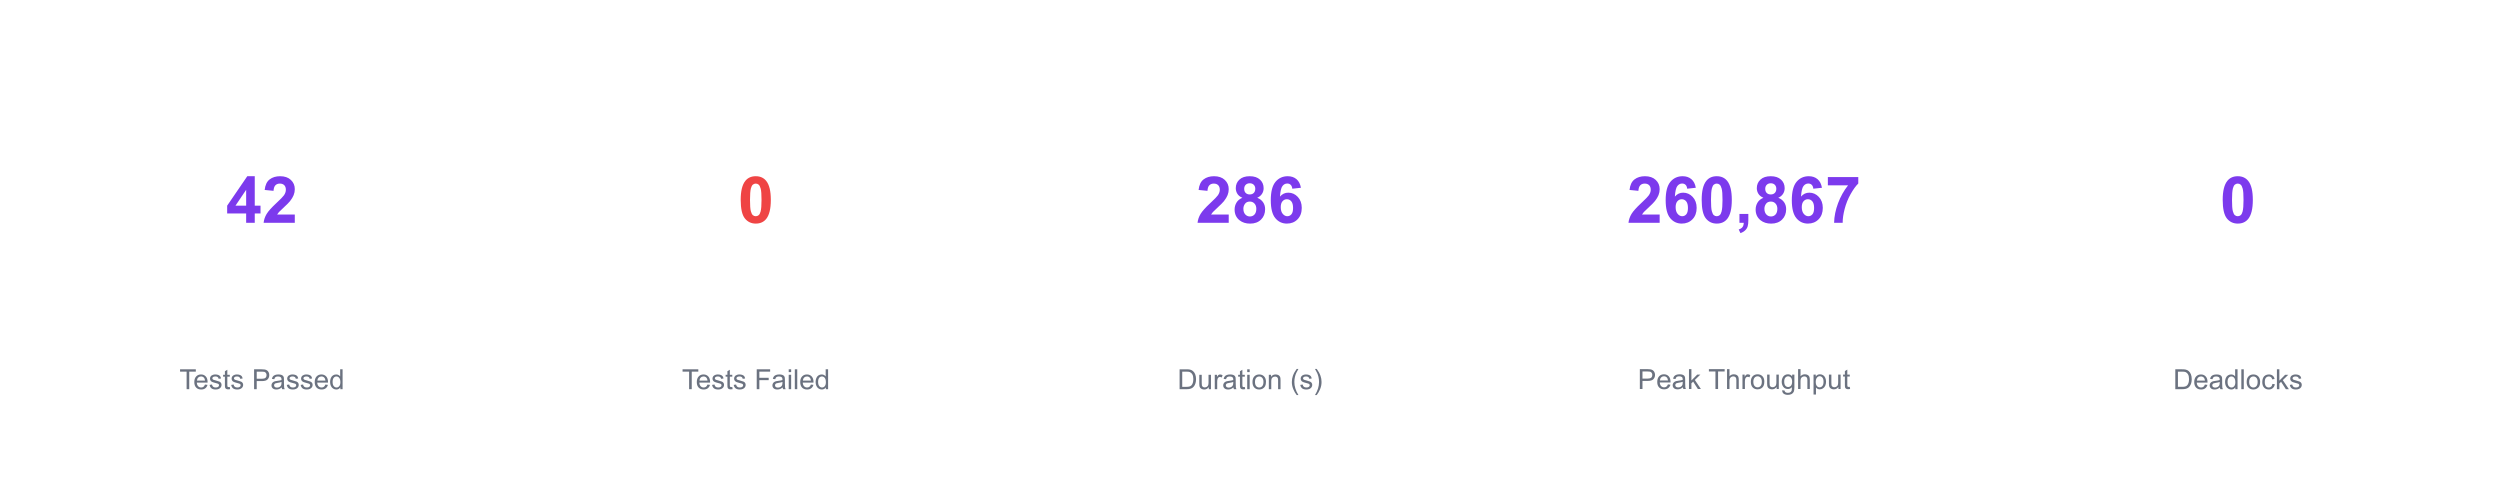
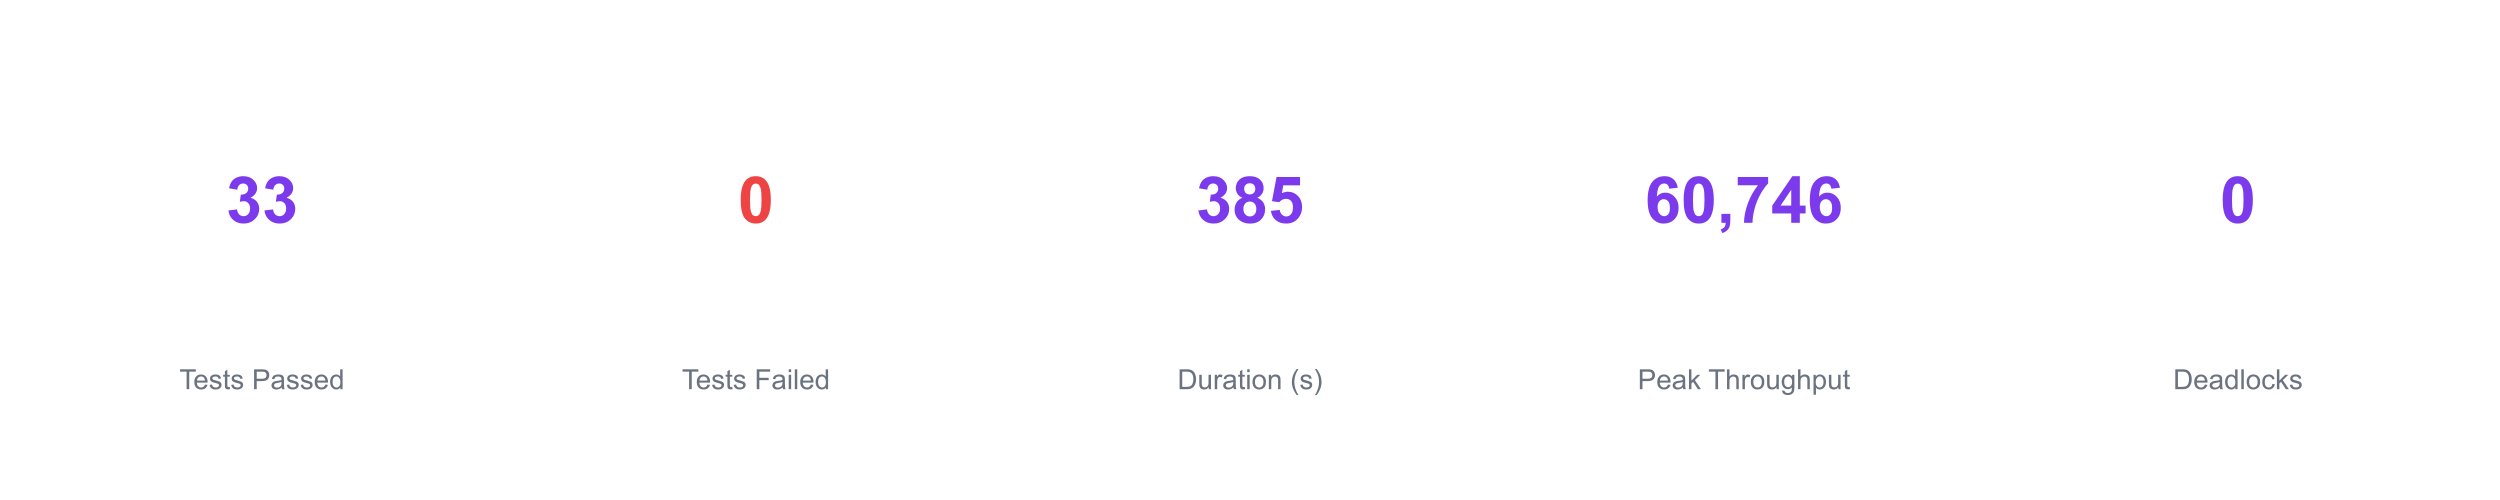
<svg xmlns="http://www.w3.org/2000/svg" xmlns:xlink="http://www.w3.org/1999/xlink" width="1080pt" height="216pt" viewBox="0 0 1080 216" version="1.1">
  <defs>
    <style type="text/css">*{stroke-linejoin: round; stroke-linecap: butt}</style>
  </defs>
  <g id="figure_1">
    <g id="patch_1">
      <path d="M 0 216  L 1080 216  L 1080 0  L 0 0  z " style="fill: #ffffff" />
    </g>
    <g id="axes_1">
      <g id="text_1">
-         <g style="fill: #7c3aed" transform="translate(97.61338 96.25012) scale(0.28 -0.28)">
+         <g style="fill: #7c3aed" transform="translate(97.61338 96.23809) scale(0.28 -0.28)">
          <defs>
-             <path id="Arial-BoldMT-34" d="M 1994 0  L 1994 922  L 119 922  L 119 1691  L 2106 4600  L 2844 4600  L 2844 1694  L 3413 1694  L 3413 922  L 2844 922  L 2844 0  L 1994 0  z M 1994 1694  L 1994 3259  L 941 1694  L 1994 1694  z " transform="scale(0.015625)" />
-             <path id="Arial-BoldMT-32" d="M 3238 816  L 3238 0  L 159 0  Q 209 463 459 877  Q 709 1291 1447 1975  Q 2041 2528 2175 2725  Q 2356 2997 2356 3263  Q 2356 3556 2198 3714  Q 2041 3872 1763 3872  Q 1488 3872 1325 3706  Q 1163 3541 1138 3156  L 263 3244  Q 341 3969 753 4284  Q 1166 4600 1784 4600  Q 2463 4600 2850 4234  Q 3238 3869 3238 3325  Q 3238 3016 3127 2736  Q 3016 2456 2775 2150  Q 2616 1947 2200 1565  Q 1784 1184 1673 1059  Q 1563 934 1494 816  L 3238 816  z " transform="scale(0.015625)" />
+             <path id="Arial-BoldMT-16" d="M 241 1216  L 1091 1319  Q 1131 994 1309 822  Q 1488 650 1741 650  Q 2013 650 2198 856  Q 2384 1063 2384 1413  Q 2384 1744 2206 1937  Q 2028 2131 1772 2131  Q 1603 2131 1369 2066  L 1466 2781  Q 1822 2772 2009 2936  Q 2197 3100 2197 3372  Q 2197 3603 2059 3740  Q 1922 3878 1694 3878  Q 1469 3878 1309 3722  Q 1150 3566 1116 3266  L 306 3403  Q 391 3819 561 4067  Q 731 4316 1036 4458  Q 1341 4600 1719 4600  Q 2366 4600 2756 4188  Q 3078 3850 3078 3425  Q 3078 2822 2419 2463  Q 2813 2378 3048 2084  Q 3284 1791 3284 1375  Q 3284 772 2843 347  Q 2403 -78 1747 -78  Q 1125 -78 715 280  Q 306 638 241 1216  z " transform="scale(0.015625)" />
          </defs>
-           <use xlink:href="#Arial-BoldMT-34" />
-           <use xlink:href="#Arial-BoldMT-32" transform="translate(55.61523 0)" />
+           <use xlink:href="#Arial-BoldMT-16" />
+           <use xlink:href="#Arial-BoldMT-16" transform="translate(55.60938 0)" />
        </g>
      </g>
      <g id="text_2">
-         <g style="fill: #6b7280" transform="translate(77.50463 168.1262) scale(0.12 -0.12)">
+         <g style="fill: #6b7280" transform="translate(77.50181 168.1295) scale(0.12 -0.12)">
          <defs>
-             <path id="ArialMT-54" d="M 1659 0  L 1659 4041  L 150 4041  L 150 4581  L 3781 4581  L 3781 4041  L 2266 4041  L 2266 0  L 1659 0  z " transform="scale(0.015625)" />
-             <path id="ArialMT-65" d="M 2694 1069  L 3275 997  Q 3138 488 2766 206  Q 2394 -75 1816 -75  Q 1088 -75 661 373  Q 234 822 234 1631  Q 234 2469 665 2931  Q 1097 3394 1784 3394  Q 2450 3394 2872 2941  Q 3294 2488 3294 1666  Q 3294 1616 3291 1516  L 816 1516  Q 847 969 1125 678  Q 1403 388 1819 388  Q 2128 388 2347 550  Q 2566 713 2694 1069  z M 847 1978  L 2700 1978  Q 2663 2397 2488 2606  Q 2219 2931 1791 2931  Q 1403 2931 1139 2672  Q 875 2413 847 1978  z " transform="scale(0.015625)" />
-             <path id="ArialMT-73" d="M 197 991  L 753 1078  Q 800 744 1014 566  Q 1228 388 1613 388  Q 2000 388 2187 545  Q 2375 703 2375 916  Q 2375 1106 2209 1216  Q 2094 1291 1634 1406  Q 1016 1563 777 1677  Q 538 1791 414 1992  Q 291 2194 291 2438  Q 291 2659 392 2848  Q 494 3038 669 3163  Q 800 3259 1026 3326  Q 1253 3394 1513 3394  Q 1903 3394 2198 3281  Q 2494 3169 2634 2976  Q 2775 2784 2828 2463  L 2278 2388  Q 2241 2644 2061 2787  Q 1881 2931 1553 2931  Q 1166 2931 1000 2803  Q 834 2675 834 2503  Q 834 2394 903 2306  Q 972 2216 1119 2156  Q 1203 2125 1616 2013  Q 2213 1853 2448 1751  Q 2684 1650 2818 1456  Q 2953 1263 2953 975  Q 2953 694 2789 445  Q 2625 197 2315 61  Q 2006 -75 1616 -75  Q 969 -75 630 194  Q 291 463 197 991  z " transform="scale(0.015625)" />
-             <path id="ArialMT-74" d="M 1650 503  L 1731 6  Q 1494 -44 1306 -44  Q 1000 -44 831 53  Q 663 150 594 308  Q 525 466 525 972  L 525 2881  L 113 2881  L 113 3319  L 525 3319  L 525 4141  L 1084 4478  L 1084 3319  L 1650 3319  L 1650 2881  L 1084 2881  L 1084 941  Q 1084 700 1114 631  Q 1144 563 1211 522  Q 1278 481 1403 481  Q 1497 481 1650 503  z " transform="scale(0.015625)" />
-             <path id="ArialMT-20" transform="scale(0.015625)" />
-             <path id="ArialMT-50" d="M 494 0  L 494 4581  L 2222 4581  Q 2678 4581 2919 4538  Q 3256 4481 3484 4323  Q 3713 4166 3852 3881  Q 3991 3597 3991 3256  Q 3991 2672 3619 2267  Q 3247 1863 2275 1863  L 1100 1863  L 1100 0  L 494 0  z M 1100 2403  L 2284 2403  Q 2872 2403 3119 2622  Q 3366 2841 3366 3238  Q 3366 3525 3220 3729  Q 3075 3934 2838 4000  Q 2684 4041 2272 4041  L 1100 4041  L 1100 2403  z " transform="scale(0.015625)" />
-             <path id="ArialMT-61" d="M 2588 409  Q 2275 144 1986 34  Q 1697 -75 1366 -75  Q 819 -75 525 192  Q 231 459 231 875  Q 231 1119 342 1320  Q 453 1522 633 1644  Q 813 1766 1038 1828  Q 1203 1872 1538 1913  Q 2219 1994 2541 2106  Q 2544 2222 2544 2253  Q 2544 2597 2384 2738  Q 2169 2928 1744 2928  Q 1347 2928 1158 2789  Q 969 2650 878 2297  L 328 2372  Q 403 2725 575 2942  Q 747 3159 1072 3276  Q 1397 3394 1825 3394  Q 2250 3394 2515 3294  Q 2781 3194 2906 3042  Q 3031 2891 3081 2659  Q 3109 2516 3109 2141  L 3109 1391  Q 3109 606 3145 398  Q 3181 191 3288 0  L 2700 0  Q 2613 175 2588 409  z M 2541 1666  Q 2234 1541 1622 1453  Q 1275 1403 1131 1340  Q 988 1278 909 1158  Q 831 1038 831 891  Q 831 666 1001 516  Q 1172 366 1500 366  Q 1825 366 2078 508  Q 2331 650 2450 897  Q 2541 1088 2541 1459  L 2541 1666  z " transform="scale(0.015625)" />
-             <path id="ArialMT-64" d="M 2575 0  L 2575 419  Q 2259 -75 1647 -75  Q 1250 -75 917 144  Q 584 363 401 755  Q 219 1147 219 1656  Q 219 2153 384 2558  Q 550 2963 881 3178  Q 1213 3394 1622 3394  Q 1922 3394 2156 3267  Q 2391 3141 2538 2938  L 2538 4581  L 3097 4581  L 3097 0  L 2575 0  z M 797 1656  Q 797 1019 1065 703  Q 1334 388 1700 388  Q 2069 388 2326 689  Q 2584 991 2584 1609  Q 2584 2291 2321 2609  Q 2059 2928 1675 2928  Q 1300 2928 1048 2622  Q 797 2316 797 1656  z " transform="scale(0.015625)" />
+             <path id="ArialMT-37" d="M 1659 0  L 1659 4041  L 150 4041  L 150 4581  L 3781 4581  L 3781 4041  L 2266 4041  L 2266 0  L 1659 0  z " transform="scale(0.015625)" />
+             <path id="ArialMT-48" d="M 2694 1069  L 3275 997  Q 3138 488 2766 206  Q 2394 -75 1816 -75  Q 1088 -75 661 373  Q 234 822 234 1631  Q 234 2469 665 2931  Q 1097 3394 1784 3394  Q 2450 3394 2872 2941  Q 3294 2488 3294 1666  Q 3294 1616 3291 1516  L 816 1516  Q 847 969 1125 678  Q 1403 388 1819 388  Q 2128 388 2347 550  Q 2566 713 2694 1069  z M 847 1978  L 2700 1978  Q 2663 2397 2488 2606  Q 2219 2931 1791 2931  Q 1403 2931 1139 2672  Q 875 2413 847 1978  z " transform="scale(0.015625)" />
+             <path id="ArialMT-56" d="M 197 991  L 753 1078  Q 800 744 1014 566  Q 1228 388 1613 388  Q 2000 388 2187 545  Q 2375 703 2375 916  Q 2375 1106 2209 1216  Q 2094 1291 1634 1406  Q 1016 1563 777 1677  Q 538 1791 414 1992  Q 291 2194 291 2438  Q 291 2659 392 2848  Q 494 3038 669 3163  Q 800 3259 1026 3326  Q 1253 3394 1513 3394  Q 1903 3394 2198 3281  Q 2494 3169 2634 2976  Q 2775 2784 2828 2463  L 2278 2388  Q 2241 2644 2061 2787  Q 1881 2931 1553 2931  Q 1166 2931 1000 2803  Q 834 2675 834 2503  Q 834 2394 903 2306  Q 972 2216 1119 2156  Q 1203 2125 1616 2013  Q 2213 1853 2448 1751  Q 2684 1650 2818 1456  Q 2953 1263 2953 975  Q 2953 694 2789 445  Q 2625 197 2315 61  Q 2006 -75 1616 -75  Q 969 -75 630 194  Q 291 463 197 991  z " transform="scale(0.015625)" />
+             <path id="ArialMT-57" d="M 1650 503  L 1731 6  Q 1494 -44 1306 -44  Q 1000 -44 831 53  Q 663 150 594 308  Q 525 466 525 972  L 525 2881  L 113 2881  L 113 3319  L 525 3319  L 525 4141  L 1084 4478  L 1084 3319  L 1650 3319  L 1650 2881  L 1084 2881  L 1084 941  Q 1084 700 1114 631  Q 1144 563 1211 522  Q 1278 481 1403 481  Q 1497 481 1650 503  z " transform="scale(0.015625)" />
+             <path id="ArialMT-3" transform="scale(0.015625)" />
+             <path id="ArialMT-33" d="M 494 0  L 494 4581  L 2222 4581  Q 2678 4581 2919 4538  Q 3256 4481 3484 4323  Q 3713 4166 3852 3881  Q 3991 3597 3991 3256  Q 3991 2672 3619 2267  Q 3247 1863 2275 1863  L 1100 1863  L 1100 0  L 494 0  z M 1100 2403  L 2284 2403  Q 2872 2403 3119 2622  Q 3366 2841 3366 3238  Q 3366 3525 3220 3729  Q 3075 3934 2838 4000  Q 2684 4041 2272 4041  L 1100 4041  L 1100 2403  z " transform="scale(0.015625)" />
+             <path id="ArialMT-44" d="M 2588 409  Q 2275 144 1986 34  Q 1697 -75 1366 -75  Q 819 -75 525 192  Q 231 459 231 875  Q 231 1119 342 1320  Q 453 1522 633 1644  Q 813 1766 1038 1828  Q 1203 1872 1538 1913  Q 2219 1994 2541 2106  Q 2544 2222 2544 2253  Q 2544 2597 2384 2738  Q 2169 2928 1744 2928  Q 1347 2928 1158 2789  Q 969 2650 878 2297  L 328 2372  Q 403 2725 575 2942  Q 747 3159 1072 3276  Q 1397 3394 1825 3394  Q 2250 3394 2515 3294  Q 2781 3194 2906 3042  Q 3031 2891 3081 2659  Q 3109 2516 3109 2141  L 3109 1391  Q 3109 606 3145 398  Q 3181 191 3288 0  L 2700 0  Q 2613 175 2588 409  z M 2541 1666  Q 2234 1541 1622 1453  Q 1275 1403 1131 1340  Q 988 1278 909 1158  Q 831 1038 831 891  Q 831 666 1001 516  Q 1172 366 1500 366  Q 1825 366 2078 508  Q 2331 650 2450 897  Q 2541 1088 2541 1459  L 2541 1666  z " transform="scale(0.015625)" />
+             <path id="ArialMT-47" d="M 2575 0  L 2575 419  Q 2259 -75 1647 -75  Q 1250 -75 917 144  Q 584 363 401 755  Q 219 1147 219 1656  Q 219 2153 384 2558  Q 550 2963 881 3178  Q 1213 3394 1622 3394  Q 1922 3394 2156 3267  Q 2391 3141 2538 2938  L 2538 4581  L 3097 4581  L 3097 0  L 2575 0  z M 797 1656  Q 797 1019 1065 703  Q 1334 388 1700 388  Q 2069 388 2326 689  Q 2584 991 2584 1609  Q 2584 2291 2321 2609  Q 2059 2928 1675 2928  Q 1300 2928 1048 2622  Q 797 2316 797 1656  z " transform="scale(0.015625)" />
          </defs>
-           <use xlink:href="#ArialMT-54" />
-           <use xlink:href="#ArialMT-65" transform="translate(49.95898 0)" />
-           <use xlink:href="#ArialMT-73" transform="translate(105.5742 0)" />
-           <use xlink:href="#ArialMT-74" transform="translate(155.5742 0)" />
-           <use xlink:href="#ArialMT-73" transform="translate(183.3574 0)" />
-           <use xlink:href="#ArialMT-20" transform="translate(233.3574 0)" />
-           <use xlink:href="#ArialMT-50" transform="translate(261.1406 0)" />
-           <use xlink:href="#ArialMT-61" transform="translate(327.8398 0)" />
-           <use xlink:href="#ArialMT-73" transform="translate(383.4551 0)" />
-           <use xlink:href="#ArialMT-73" transform="translate(433.4551 0)" />
-           <use xlink:href="#ArialMT-65" transform="translate(483.4551 0)" />
-           <use xlink:href="#ArialMT-64" transform="translate(539.0703 0)" />
+           <use xlink:href="#ArialMT-37" />
+           <use xlink:href="#ArialMT-48" transform="translate(50 0)" />
+           <use xlink:href="#ArialMT-56" transform="translate(105.6094 0)" />
+           <use xlink:href="#ArialMT-57" transform="translate(155.6094 0)" />
+           <use xlink:href="#ArialMT-56" transform="translate(183.3906 0)" />
+           <use xlink:href="#ArialMT-3" transform="translate(233.3906 0)" />
+           <use xlink:href="#ArialMT-33" transform="translate(261.1719 0)" />
+           <use xlink:href="#ArialMT-44" transform="translate(327.875 0)" />
+           <use xlink:href="#ArialMT-56" transform="translate(383.4844 0)" />
+           <use xlink:href="#ArialMT-56" transform="translate(433.4844 0)" />
+           <use xlink:href="#ArialMT-48" transform="translate(483.4844 0)" />
+           <use xlink:href="#ArialMT-47" transform="translate(539.0938 0)" />
        </g>
      </g>
    </g>
    <g id="axes_2">
      <g id="text_3">
-         <g style="fill: #ef4444" transform="translate(318.8067 96.25012) scale(0.28 -0.28)">
+         <g style="fill: #ef4444" transform="translate(318.8067 96.23809) scale(0.28 -0.28)">
          <defs>
-             <path id="Arial-BoldMT-30" d="M 1756 4600  Q 2422 4600 2797 4125  Q 3244 3563 3244 2259  Q 3244 959 2794 391  Q 2422 -78 1756 -78  Q 1088 -78 678 436  Q 269 950 269 2269  Q 269 3563 719 4131  Q 1091 4600 1756 4600  z M 1756 3872  Q 1597 3872 1472 3770  Q 1347 3669 1278 3406  Q 1188 3066 1188 2259  Q 1188 1453 1269 1151  Q 1350 850 1473 750  Q 1597 650 1756 650  Q 1916 650 2041 751  Q 2166 853 2234 1116  Q 2325 1453 2325 2259  Q 2325 3066 2244 3367  Q 2163 3669 2039 3770  Q 1916 3872 1756 3872  z " transform="scale(0.015625)" />
+             <path id="Arial-BoldMT-13" d="M 1756 4600  Q 2422 4600 2797 4125  Q 3244 3563 3244 2259  Q 3244 959 2794 391  Q 2422 -78 1756 -78  Q 1088 -78 678 436  Q 269 950 269 2269  Q 269 3563 719 4131  Q 1091 4600 1756 4600  z M 1756 3872  Q 1597 3872 1472 3770  Q 1347 3669 1278 3406  Q 1188 3066 1188 2259  Q 1188 1453 1269 1151  Q 1350 850 1473 750  Q 1597 650 1756 650  Q 1916 650 2041 751  Q 2166 853 2234 1116  Q 2325 1453 2325 2259  Q 2325 3066 2244 3367  Q 2163 3669 2039 3770  Q 1916 3872 1756 3872  z " transform="scale(0.015625)" />
          </defs>
-           <use xlink:href="#Arial-BoldMT-30" />
+           <use xlink:href="#Arial-BoldMT-13" />
        </g>
      </g>
      <g id="text_4">
-         <g style="fill: #6b7280" transform="translate(294.5839 168.1262) scale(0.12 -0.12)">
+         <g style="fill: #6b7280" transform="translate(294.5811 168.1295) scale(0.12 -0.12)">
          <defs>
-             <path id="ArialMT-46" d="M 525 0  L 525 4581  L 3616 4581  L 3616 4041  L 1131 4041  L 1131 2622  L 3281 2622  L 3281 2081  L 1131 2081  L 1131 0  L 525 0  z " transform="scale(0.015625)" />
-             <path id="ArialMT-69" d="M 425 3934  L 425 4581  L 988 4581  L 988 3934  L 425 3934  z M 425 0  L 425 3319  L 988 3319  L 988 0  L 425 0  z " transform="scale(0.015625)" />
-             <path id="ArialMT-6c" d="M 409 0  L 409 4581  L 972 4581  L 972 0  L 409 0  z " transform="scale(0.015625)" />
+             <path id="ArialMT-29" d="M 525 0  L 525 4581  L 3616 4581  L 3616 4041  L 1131 4041  L 1131 2622  L 3281 2622  L 3281 2081  L 1131 2081  L 1131 0  L 525 0  z " transform="scale(0.015625)" />
+             <path id="ArialMT-4c" d="M 425 3934  L 425 4581  L 988 4581  L 988 3934  L 425 3934  z M 425 0  L 425 3319  L 988 3319  L 988 0  L 425 0  z " transform="scale(0.015625)" />
+             <path id="ArialMT-4f" d="M 409 0  L 409 4581  L 972 4581  L 972 0  L 409 0  z " transform="scale(0.015625)" />
          </defs>
-           <use xlink:href="#ArialMT-54" />
-           <use xlink:href="#ArialMT-65" transform="translate(49.95898 0)" />
-           <use xlink:href="#ArialMT-73" transform="translate(105.5742 0)" />
-           <use xlink:href="#ArialMT-74" transform="translate(155.5742 0)" />
-           <use xlink:href="#ArialMT-73" transform="translate(183.3574 0)" />
-           <use xlink:href="#ArialMT-20" transform="translate(233.3574 0)" />
-           <use xlink:href="#ArialMT-46" transform="translate(261.1406 0)" />
-           <use xlink:href="#ArialMT-61" transform="translate(322.2246 0)" />
-           <use xlink:href="#ArialMT-69" transform="translate(377.8398 0)" />
-           <use xlink:href="#ArialMT-6c" transform="translate(400.0566 0)" />
-           <use xlink:href="#ArialMT-65" transform="translate(422.2734 0)" />
-           <use xlink:href="#ArialMT-64" transform="translate(477.8887 0)" />
+           <use xlink:href="#ArialMT-37" />
+           <use xlink:href="#ArialMT-48" transform="translate(50 0)" />
+           <use xlink:href="#ArialMT-56" transform="translate(105.6094 0)" />
+           <use xlink:href="#ArialMT-57" transform="translate(155.6094 0)" />
+           <use xlink:href="#ArialMT-56" transform="translate(183.3906 0)" />
+           <use xlink:href="#ArialMT-3" transform="translate(233.3906 0)" />
+           <use xlink:href="#ArialMT-29" transform="translate(261.1719 0)" />
+           <use xlink:href="#ArialMT-44" transform="translate(322.25 0)" />
+           <use xlink:href="#ArialMT-4c" transform="translate(377.8594 0)" />
+           <use xlink:href="#ArialMT-4f" transform="translate(400.0781 0)" />
+           <use xlink:href="#ArialMT-48" transform="translate(422.2969 0)" />
+           <use xlink:href="#ArialMT-47" transform="translate(477.9062 0)" />
        </g>
      </g>
    </g>
    <g id="axes_3">
      <g id="text_5">
-         <g style="fill: #7c3aed" transform="translate(516.6441 96.25012) scale(0.28 -0.28)">
+         <g style="fill: #7c3aed" transform="translate(516.6441 96.23809) scale(0.28 -0.28)">
          <defs>
-             <path id="Arial-BoldMT-38" d="M 1025 2472  Q 684 2616 529 2867  Q 375 3119 375 3419  Q 375 3931 733 4265  Q 1091 4600 1750 4600  Q 2403 4600 2764 4265  Q 3125 3931 3125 3419  Q 3125 3100 2959 2851  Q 2794 2603 2494 2472  Q 2875 2319 3073 2025  Q 3272 1731 3272 1347  Q 3272 713 2867 316  Q 2463 -81 1791 -81  Q 1166 -81 750 247  Q 259 634 259 1309  Q 259 1681 443 1992  Q 628 2303 1025 2472  z M 1206 3356  Q 1206 3094 1354 2947  Q 1503 2800 1750 2800  Q 2000 2800 2150 2948  Q 2300 3097 2300 3359  Q 2300 3606 2151 3754  Q 2003 3903 1759 3903  Q 1506 3903 1356 3753  Q 1206 3603 1206 3356  z M 1125 1394  Q 1125 1031 1311 828  Q 1497 625 1775 625  Q 2047 625 2225 820  Q 2403 1016 2403 1384  Q 2403 1706 2222 1901  Q 2041 2097 1763 2097  Q 1441 2097 1283 1875  Q 1125 1653 1125 1394  z " transform="scale(0.015625)" />
-             <path id="Arial-BoldMT-36" d="M 3247 3459  L 2397 3366  Q 2366 3628 2234 3753  Q 2103 3878 1894 3878  Q 1616 3878 1423 3628  Q 1231 3378 1181 2588  Q 1509 2975 1997 2975  Q 2547 2975 2939 2556  Q 3331 2138 3331 1475  Q 3331 772 2918 347  Q 2506 -78 1859 -78  Q 1166 -78 719 461  Q 272 1000 272 2228  Q 272 3488 737 4044  Q 1203 4600 1947 4600  Q 2469 4600 2811 4308  Q 3153 4016 3247 3459  z M 1256 1544  Q 1256 1116 1453 883  Q 1650 650 1903 650  Q 2147 650 2309 840  Q 2472 1031 2472 1466  Q 2472 1913 2297 2120  Q 2122 2328 1859 2328  Q 1606 2328 1431 2129  Q 1256 1931 1256 1544  z " transform="scale(0.015625)" />
+             <path id="Arial-BoldMT-1b" d="M 1025 2472  Q 684 2616 529 2867  Q 375 3119 375 3419  Q 375 3931 733 4265  Q 1091 4600 1750 4600  Q 2403 4600 2764 4265  Q 3125 3931 3125 3419  Q 3125 3100 2959 2851  Q 2794 2603 2494 2472  Q 2875 2319 3073 2025  Q 3272 1731 3272 1347  Q 3272 713 2867 316  Q 2463 -81 1791 -81  Q 1166 -81 750 247  Q 259 634 259 1309  Q 259 1681 443 1992  Q 628 2303 1025 2472  z M 1206 3356  Q 1206 3094 1354 2947  Q 1503 2800 1750 2800  Q 2000 2800 2150 2948  Q 2300 3097 2300 3359  Q 2300 3606 2151 3754  Q 2003 3903 1759 3903  Q 1506 3903 1356 3753  Q 1206 3603 1206 3356  z M 1125 1394  Q 1125 1031 1311 828  Q 1497 625 1775 625  Q 2047 625 2225 820  Q 2403 1016 2403 1384  Q 2403 1706 2222 1901  Q 2041 2097 1763 2097  Q 1441 2097 1283 1875  Q 1125 1653 1125 1394  z " transform="scale(0.015625)" />
+             <path id="Arial-BoldMT-18" d="M 284 1178  L 1159 1269  Q 1197 972 1381 798  Q 1566 625 1806 625  Q 2081 625 2272 848  Q 2463 1072 2463 1522  Q 2463 1944 2273 2155  Q 2084 2366 1781 2366  Q 1403 2366 1103 2031  L 391 2134  L 841 4519  L 3163 4519  L 3163 3697  L 1506 3697  L 1369 2919  Q 1663 3066 1969 3066  Q 2553 3066 2959 2641  Q 3366 2216 3366 1538  Q 3366 972 3038 528  Q 2591 -78 1797 -78  Q 1163 -78 763 262  Q 363 603 284 1178  z " transform="scale(0.015625)" />
          </defs>
-           <use xlink:href="#Arial-BoldMT-32" />
-           <use xlink:href="#Arial-BoldMT-38" transform="translate(55.61523 0)" />
-           <use xlink:href="#Arial-BoldMT-36" transform="translate(111.2305 0)" />
+           <use xlink:href="#Arial-BoldMT-16" />
+           <use xlink:href="#Arial-BoldMT-1b" transform="translate(55.60938 0)" />
+           <use xlink:href="#Arial-BoldMT-18" transform="translate(111.2188 0)" />
        </g>
      </g>
      <g id="text_6">
-         <g style="fill: #6b7280" transform="translate(508.6603 168.129) scale(0.12 -0.12)">
+         <g style="fill: #6b7280" transform="translate(508.6603 168.1294) scale(0.12 -0.12)">
          <defs>
-             <path id="ArialMT-44" d="M 494 0  L 494 4581  L 2072 4581  Q 2606 4581 2888 4516  Q 3281 4425 3559 4188  Q 3922 3881 4101 3404  Q 4281 2928 4281 2316  Q 4281 1794 4159 1391  Q 4038 988 3847 723  Q 3656 459 3429 307  Q 3203 156 2883 78  Q 2563 0 2147 0  L 494 0  z M 1100 541  L 2078 541  Q 2531 541 2789 625  Q 3047 709 3200 863  Q 3416 1078 3536 1442  Q 3656 1806 3656 2325  Q 3656 3044 3420 3430  Q 3184 3816 2847 3947  Q 2603 4041 2063 4041  L 1100 4041  L 1100 541  z " transform="scale(0.015625)" />
-             <path id="ArialMT-75" d="M 2597 0  L 2597 488  Q 2209 -75 1544 -75  Q 1250 -75 995 37  Q 741 150 617 320  Q 494 491 444 738  Q 409 903 409 1263  L 409 3319  L 972 3319  L 972 1478  Q 972 1038 1006 884  Q 1059 663 1231 536  Q 1403 409 1656 409  Q 1909 409 2131 539  Q 2353 669 2445 892  Q 2538 1116 2538 1541  L 2538 3319  L 3100 3319  L 3100 0  L 2597 0  z " transform="scale(0.015625)" />
-             <path id="ArialMT-72" d="M 416 0  L 416 3319  L 922 3319  L 922 2816  Q 1116 3169 1280 3281  Q 1444 3394 1641 3394  Q 1925 3394 2219 3213  L 2025 2691  Q 1819 2813 1613 2813  Q 1428 2813 1281 2702  Q 1134 2591 1072 2394  Q 978 2094 978 1738  L 978 0  L 416 0  z " transform="scale(0.015625)" />
-             <path id="ArialMT-6f" d="M 213 1659  Q 213 2581 725 3025  Q 1153 3394 1769 3394  Q 2453 3394 2887 2945  Q 3322 2497 3322 1706  Q 3322 1066 3130 698  Q 2938 331 2570 128  Q 2203 -75 1769 -75  Q 1072 -75 642 372  Q 213 819 213 1659  z M 791 1659  Q 791 1022 1069 705  Q 1347 388 1769 388  Q 2188 388 2466 706  Q 2744 1025 2744 1678  Q 2744 2294 2464 2611  Q 2184 2928 1769 2928  Q 1347 2928 1069 2612  Q 791 2297 791 1659  z " transform="scale(0.015625)" />
-             <path id="ArialMT-6e" d="M 422 0  L 422 3319  L 928 3319  L 928 2847  Q 1294 3394 1984 3394  Q 2284 3394 2536 3286  Q 2788 3178 2913 3003  Q 3038 2828 3088 2588  Q 3119 2431 3119 2041  L 3119 0  L 2556 0  L 2556 2019  Q 2556 2363 2490 2533  Q 2425 2703 2258 2804  Q 2091 2906 1866 2906  Q 1506 2906 1245 2678  Q 984 2450 984 1813  L 984 0  L 422 0  z " transform="scale(0.015625)" />
-             <path id="ArialMT-28" d="M 1497 -1347  Q 1031 -759 709 28  Q 388 816 388 1659  Q 388 2403 628 3084  Q 909 3875 1497 4659  L 1900 4659  Q 1522 4009 1400 3731  Q 1209 3300 1100 2831  Q 966 2247 966 1656  Q 966 153 1900 -1347  L 1497 -1347  z " transform="scale(0.015625)" />
-             <path id="ArialMT-29" d="M 791 -1347  L 388 -1347  Q 1322 153 1322 1656  Q 1322 2244 1188 2822  Q 1081 3291 891 3722  Q 769 4003 388 4659  L 791 4659  Q 1378 3875 1659 3084  Q 1900 2403 1900 1659  Q 1900 816 1576 28  Q 1253 -759 791 -1347  z " transform="scale(0.015625)" />
+             <path id="ArialMT-27" d="M 494 0  L 494 4581  L 2072 4581  Q 2606 4581 2888 4516  Q 3281 4425 3559 4188  Q 3922 3881 4101 3404  Q 4281 2928 4281 2316  Q 4281 1794 4159 1391  Q 4038 988 3847 723  Q 3656 459 3429 307  Q 3203 156 2883 78  Q 2563 0 2147 0  L 494 0  z M 1100 541  L 2078 541  Q 2531 541 2789 625  Q 3047 709 3200 863  Q 3416 1078 3536 1442  Q 3656 1806 3656 2325  Q 3656 3044 3420 3430  Q 3184 3816 2847 3947  Q 2603 4041 2063 4041  L 1100 4041  L 1100 541  z " transform="scale(0.015625)" />
+             <path id="ArialMT-58" d="M 2597 0  L 2597 488  Q 2209 -75 1544 -75  Q 1250 -75 995 37  Q 741 150 617 320  Q 494 491 444 738  Q 409 903 409 1263  L 409 3319  L 972 3319  L 972 1478  Q 972 1038 1006 884  Q 1059 663 1231 536  Q 1403 409 1656 409  Q 1909 409 2131 539  Q 2353 669 2445 892  Q 2538 1116 2538 1541  L 2538 3319  L 3100 3319  L 3100 0  L 2597 0  z " transform="scale(0.015625)" />
+             <path id="ArialMT-55" d="M 416 0  L 416 3319  L 922 3319  L 922 2816  Q 1116 3169 1280 3281  Q 1444 3394 1641 3394  Q 1925 3394 2219 3213  L 2025 2691  Q 1819 2813 1613 2813  Q 1428 2813 1281 2702  Q 1134 2591 1072 2394  Q 978 2094 978 1738  L 978 0  L 416 0  z " transform="scale(0.015625)" />
+             <path id="ArialMT-52" d="M 213 1659  Q 213 2581 725 3025  Q 1153 3394 1769 3394  Q 2453 3394 2887 2945  Q 3322 2497 3322 1706  Q 3322 1066 3130 698  Q 2938 331 2570 128  Q 2203 -75 1769 -75  Q 1072 -75 642 372  Q 213 819 213 1659  z M 791 1659  Q 791 1022 1069 705  Q 1347 388 1769 388  Q 2188 388 2466 706  Q 2744 1025 2744 1678  Q 2744 2294 2464 2611  Q 2184 2928 1769 2928  Q 1347 2928 1069 2612  Q 791 2297 791 1659  z " transform="scale(0.015625)" />
+             <path id="ArialMT-51" d="M 422 0  L 422 3319  L 928 3319  L 928 2847  Q 1294 3394 1984 3394  Q 2284 3394 2536 3286  Q 2788 3178 2913 3003  Q 3038 2828 3088 2588  Q 3119 2431 3119 2041  L 3119 0  L 2556 0  L 2556 2019  Q 2556 2363 2490 2533  Q 2425 2703 2258 2804  Q 2091 2906 1866 2906  Q 1506 2906 1245 2678  Q 984 2450 984 1813  L 984 0  L 422 0  z " transform="scale(0.015625)" />
+             <path id="ArialMT-b" d="M 1497 -1347  Q 1031 -759 709 28  Q 388 816 388 1659  Q 388 2403 628 3084  Q 909 3875 1497 4659  L 1900 4659  Q 1522 4009 1400 3731  Q 1209 3300 1100 2831  Q 966 2247 966 1656  Q 966 153 1900 -1347  L 1497 -1347  z " transform="scale(0.015625)" />
+             <path id="ArialMT-c" d="M 791 -1347  L 388 -1347  Q 1322 153 1322 1656  Q 1322 2244 1188 2822  Q 1081 3291 891 3722  Q 769 4003 388 4659  L 791 4659  Q 1378 3875 1659 3084  Q 1900 2403 1900 1659  Q 1900 816 1576 28  Q 1253 -759 791 -1347  z " transform="scale(0.015625)" />
          </defs>
-           <use xlink:href="#ArialMT-44" />
-           <use xlink:href="#ArialMT-75" transform="translate(72.2168 0)" />
-           <use xlink:href="#ArialMT-72" transform="translate(127.832 0)" />
-           <use xlink:href="#ArialMT-61" transform="translate(161.1328 0)" />
-           <use xlink:href="#ArialMT-74" transform="translate(216.748 0)" />
-           <use xlink:href="#ArialMT-69" transform="translate(244.5312 0)" />
-           <use xlink:href="#ArialMT-6f" transform="translate(266.748 0)" />
-           <use xlink:href="#ArialMT-6e" transform="translate(322.3633 0)" />
-           <use xlink:href="#ArialMT-20" transform="translate(377.9785 0)" />
-           <use xlink:href="#ArialMT-28" transform="translate(405.7617 0)" />
-           <use xlink:href="#ArialMT-73" transform="translate(439.0625 0)" />
-           <use xlink:href="#ArialMT-29" transform="translate(489.0625 0)" />
+           <use xlink:href="#ArialMT-27" />
+           <use xlink:href="#ArialMT-58" transform="translate(72.21875 0)" />
+           <use xlink:href="#ArialMT-55" transform="translate(127.8281 0)" />
+           <use xlink:href="#ArialMT-44" transform="translate(161.125 0)" />
+           <use xlink:href="#ArialMT-57" transform="translate(216.7344 0)" />
+           <use xlink:href="#ArialMT-4c" transform="translate(244.5156 0)" />
+           <use xlink:href="#ArialMT-52" transform="translate(266.7344 0)" />
+           <use xlink:href="#ArialMT-51" transform="translate(322.3438 0)" />
+           <use xlink:href="#ArialMT-3" transform="translate(377.9531 0)" />
+           <use xlink:href="#ArialMT-b" transform="translate(405.7344 0)" />
+           <use xlink:href="#ArialMT-56" transform="translate(439.0312 0)" />
+           <use xlink:href="#ArialMT-c" transform="translate(489.0312 0)" />
        </g>
      </g>
    </g>
    <g id="axes_4">
      <g id="text_7">
-         <g style="fill: #7c3aed" transform="translate(702.8067 96.25012) scale(0.28 -0.28)">
+         <g style="fill: #7c3aed" transform="translate(710.5921 96.23809) scale(0.28 -0.28)">
          <defs>
-             <path id="Arial-BoldMT-2c" d="M 438 878  L 1316 878  L 1316 250  Q 1316 -131 1250 -351  Q 1184 -572 1001 -747  Q 819 -922 538 -1022  L 366 -659  Q 631 -572 743 -419  Q 856 -266 863 0  L 438 0  L 438 878  z " transform="scale(0.015625)" />
-             <path id="Arial-BoldMT-37" d="M 272 3703  L 272 4519  L 3275 4519  L 3275 3881  Q 2903 3516 2518 2831  Q 2134 2147 1932 1376  Q 1731 606 1734 0  L 888 0  Q 909 950 1279 1937  Q 1650 2925 2269 3703  L 272 3703  z " transform="scale(0.015625)" />
+             <path id="Arial-BoldMT-19" d="M 3247 3459  L 2397 3366  Q 2366 3628 2234 3753  Q 2103 3878 1894 3878  Q 1616 3878 1423 3628  Q 1231 3378 1181 2588  Q 1509 2975 1997 2975  Q 2547 2975 2939 2556  Q 3331 2138 3331 1475  Q 3331 772 2918 347  Q 2506 -78 1859 -78  Q 1166 -78 719 461  Q 272 1000 272 2228  Q 272 3488 737 4044  Q 1203 4600 1947 4600  Q 2469 4600 2811 4308  Q 3153 4016 3247 3459  z M 1256 1544  Q 1256 1116 1453 883  Q 1650 650 1903 650  Q 2147 650 2309 840  Q 2472 1031 2472 1466  Q 2472 1913 2297 2120  Q 2122 2328 1859 2328  Q 1606 2328 1431 2129  Q 1256 1931 1256 1544  z " transform="scale(0.015625)" />
+             <path id="Arial-BoldMT-f" d="M 438 878  L 1316 878  L 1316 250  Q 1316 -131 1250 -351  Q 1184 -572 1001 -747  Q 819 -922 538 -1022  L 366 -659  Q 631 -572 743 -419  Q 856 -266 863 0  L 438 0  L 438 878  z " transform="scale(0.015625)" />
+             <path id="Arial-BoldMT-1a" d="M 272 3703  L 272 4519  L 3275 4519  L 3275 3881  Q 2903 3516 2518 2831  Q 2134 2147 1932 1376  Q 1731 606 1734 0  L 888 0  Q 909 950 1279 1937  Q 1650 2925 2269 3703  L 272 3703  z " transform="scale(0.015625)" />
+             <path id="Arial-BoldMT-17" d="M 1994 0  L 1994 922  L 119 922  L 119 1691  L 2106 4600  L 2844 4600  L 2844 1694  L 3413 1694  L 3413 922  L 2844 922  L 2844 0  L 1994 0  z M 1994 1694  L 1994 3259  L 941 1694  L 1994 1694  z " transform="scale(0.015625)" />
          </defs>
-           <use xlink:href="#Arial-BoldMT-32" />
-           <use xlink:href="#Arial-BoldMT-36" transform="translate(55.61523 0)" />
-           <use xlink:href="#Arial-BoldMT-30" transform="translate(111.2305 0)" />
-           <use xlink:href="#Arial-BoldMT-2c" transform="translate(166.8457 0)" />
-           <use xlink:href="#Arial-BoldMT-38" transform="translate(194.6289 0)" />
-           <use xlink:href="#Arial-BoldMT-36" transform="translate(250.2441 0)" />
-           <use xlink:href="#Arial-BoldMT-37" transform="translate(305.8594 0)" />
+           <use xlink:href="#Arial-BoldMT-19" />
+           <use xlink:href="#Arial-BoldMT-13" transform="translate(55.60938 0)" />
+           <use xlink:href="#Arial-BoldMT-f" transform="translate(111.2188 0)" />
+           <use xlink:href="#Arial-BoldMT-1a" transform="translate(139 0)" />
+           <use xlink:href="#Arial-BoldMT-17" transform="translate(194.6094 0)" />
+           <use xlink:href="#Arial-BoldMT-19" transform="translate(250.2188 0)" />
        </g>
      </g>
      <g id="text_8">
-         <g style="fill: #6b7280" transform="translate(707.4855 168.0559) scale(0.12 -0.12)">
+         <g style="fill: #6b7280" transform="translate(707.4892 168.1294) scale(0.12 -0.12)">
          <defs>
-             <path id="ArialMT-6b" d="M 425 0  L 425 4581  L 988 4581  L 988 1969  L 2319 3319  L 3047 3319  L 1778 2088  L 3175 0  L 2481 0  L 1384 1697  L 988 1316  L 988 0  L 425 0  z " transform="scale(0.015625)" />
-             <path id="ArialMT-68" d="M 422 0  L 422 4581  L 984 4581  L 984 2938  Q 1378 3394 1978 3394  Q 2347 3394 2619 3248  Q 2891 3103 3008 2847  Q 3125 2591 3125 2103  L 3125 0  L 2563 0  L 2563 2103  Q 2563 2525 2380 2717  Q 2197 2909 1863 2909  Q 1613 2909 1392 2779  Q 1172 2650 1078 2428  Q 984 2206 984 1816  L 984 0  L 422 0  z " transform="scale(0.015625)" />
-             <path id="ArialMT-67" d="M 319 -275  L 866 -356  Q 900 -609 1056 -725  Q 1266 -881 1628 -881  Q 2019 -881 2231 -725  Q 2444 -569 2519 -288  Q 2563 -116 2559 434  Q 2191 0 1641 0  Q 956 0 581 494  Q 206 988 206 1678  Q 206 2153 378 2554  Q 550 2956 876 3175  Q 1203 3394 1644 3394  Q 2231 3394 2613 2919  L 2613 3319  L 3131 3319  L 3131 450  Q 3131 -325 2973 -648  Q 2816 -972 2473 -1159  Q 2131 -1347 1631 -1347  Q 1038 -1347 672 -1080  Q 306 -813 319 -275  z M 784 1719  Q 784 1066 1043 766  Q 1303 466 1694 466  Q 2081 466 2343 764  Q 2606 1063 2606 1700  Q 2606 2309 2336 2618  Q 2066 2928 1684 2928  Q 1309 2928 1046 2623  Q 784 2319 784 1719  z " transform="scale(0.015625)" />
-             <path id="ArialMT-70" d="M 422 -1272  L 422 3319  L 934 3319  L 934 2888  Q 1116 3141 1344 3267  Q 1572 3394 1897 3394  Q 2322 3394 2647 3175  Q 2972 2956 3137 2557  Q 3303 2159 3303 1684  Q 3303 1175 3120 767  Q 2938 359 2589 142  Q 2241 -75 1856 -75  Q 1575 -75 1351 44  Q 1128 163 984 344  L 984 -1272  L 422 -1272  z M 931 1641  Q 931 1000 1190 694  Q 1450 388 1819 388  Q 2194 388 2461 705  Q 2728 1022 2728 1688  Q 2728 2322 2467 2637  Q 2206 2953 1844 2953  Q 1484 2953 1207 2617  Q 931 2281 931 1641  z " transform="scale(0.015625)" />
+             <path id="ArialMT-4e" d="M 425 0  L 425 4581  L 988 4581  L 988 1969  L 2319 3319  L 3047 3319  L 1778 2088  L 3175 0  L 2481 0  L 1384 1697  L 988 1316  L 988 0  L 425 0  z " transform="scale(0.015625)" />
+             <path id="ArialMT-4b" d="M 422 0  L 422 4581  L 984 4581  L 984 2938  Q 1378 3394 1978 3394  Q 2347 3394 2619 3248  Q 2891 3103 3008 2847  Q 3125 2591 3125 2103  L 3125 0  L 2563 0  L 2563 2103  Q 2563 2525 2380 2717  Q 2197 2909 1863 2909  Q 1613 2909 1392 2779  Q 1172 2650 1078 2428  Q 984 2206 984 1816  L 984 0  L 422 0  z " transform="scale(0.015625)" />
+             <path id="ArialMT-4a" d="M 319 -275  L 866 -356  Q 900 -609 1056 -725  Q 1266 -881 1628 -881  Q 2019 -881 2231 -725  Q 2444 -569 2519 -288  Q 2563 -116 2559 434  Q 2191 0 1641 0  Q 956 0 581 494  Q 206 988 206 1678  Q 206 2153 378 2554  Q 550 2956 876 3175  Q 1203 3394 1644 3394  Q 2231 3394 2613 2919  L 2613 3319  L 3131 3319  L 3131 450  Q 3131 -325 2973 -648  Q 2816 -972 2473 -1159  Q 2131 -1347 1631 -1347  Q 1038 -1347 672 -1080  Q 306 -813 319 -275  z M 784 1719  Q 784 1066 1043 766  Q 1303 466 1694 466  Q 2081 466 2343 764  Q 2606 1063 2606 1700  Q 2606 2309 2336 2618  Q 2066 2928 1684 2928  Q 1309 2928 1046 2623  Q 784 2319 784 1719  z " transform="scale(0.015625)" />
+             <path id="ArialMT-53" d="M 422 -1272  L 422 3319  L 934 3319  L 934 2888  Q 1116 3141 1344 3267  Q 1572 3394 1897 3394  Q 2322 3394 2647 3175  Q 2972 2956 3137 2557  Q 3303 2159 3303 1684  Q 3303 1175 3120 767  Q 2938 359 2589 142  Q 2241 -75 1856 -75  Q 1575 -75 1351 44  Q 1128 163 984 344  L 984 -1272  L 422 -1272  z M 931 1641  Q 931 1000 1190 694  Q 1450 388 1819 388  Q 2194 388 2461 705  Q 2728 1022 2728 1688  Q 2728 2322 2467 2637  Q 2206 2953 1844 2953  Q 1484 2953 1207 2617  Q 931 2281 931 1641  z " transform="scale(0.015625)" />
          </defs>
-           <use xlink:href="#ArialMT-50" />
-           <use xlink:href="#ArialMT-65" transform="translate(66.69922 0)" />
-           <use xlink:href="#ArialMT-61" transform="translate(122.3145 0)" />
-           <use xlink:href="#ArialMT-6b" transform="translate(177.9297 0)" />
-           <use xlink:href="#ArialMT-20" transform="translate(227.9297 0)" />
-           <use xlink:href="#ArialMT-54" transform="translate(253.9629 0)" />
-           <use xlink:href="#ArialMT-68" transform="translate(315.0469 0)" />
-           <use xlink:href="#ArialMT-72" transform="translate(370.6621 0)" />
-           <use xlink:href="#ArialMT-6f" transform="translate(403.9629 0)" />
-           <use xlink:href="#ArialMT-75" transform="translate(459.5781 0)" />
-           <use xlink:href="#ArialMT-67" transform="translate(515.1934 0)" />
-           <use xlink:href="#ArialMT-68" transform="translate(570.8086 0)" />
-           <use xlink:href="#ArialMT-70" transform="translate(626.4238 0)" />
-           <use xlink:href="#ArialMT-75" transform="translate(682.0391 0)" />
-           <use xlink:href="#ArialMT-74" transform="translate(737.6543 0)" />
+           <use xlink:href="#ArialMT-33" />
+           <use xlink:href="#ArialMT-48" transform="translate(66.70312 0)" />
+           <use xlink:href="#ArialMT-44" transform="translate(122.3125 0)" />
+           <use xlink:href="#ArialMT-4e" transform="translate(177.9219 0)" />
+           <use xlink:href="#ArialMT-3" transform="translate(227.9219 0)" />
+           <use xlink:href="#ArialMT-37" transform="translate(253.8906 0)" />
+           <use xlink:href="#ArialMT-4b" transform="translate(314.9688 0)" />
+           <use xlink:href="#ArialMT-55" transform="translate(370.5781 0)" />
+           <use xlink:href="#ArialMT-52" transform="translate(403.875 0)" />
+           <use xlink:href="#ArialMT-58" transform="translate(459.4844 0)" />
+           <use xlink:href="#ArialMT-4a" transform="translate(515.0938 0)" />
+           <use xlink:href="#ArialMT-4b" transform="translate(570.7031 0)" />
+           <use xlink:href="#ArialMT-53" transform="translate(626.3125 0)" />
+           <use xlink:href="#ArialMT-58" transform="translate(681.9219 0)" />
+           <use xlink:href="#ArialMT-57" transform="translate(737.5312 0)" />
        </g>
      </g>
    </g>
    <g id="axes_5">
      <g id="text_9">
-         <g style="fill: #7c3aed" transform="translate(959.0307 96.25012) scale(0.28 -0.28)">
-           <use xlink:href="#Arial-BoldMT-30" />
+         <g style="fill: #7c3aed" transform="translate(959.0307 96.23809) scale(0.28 -0.28)">
+           <use xlink:href="#Arial-BoldMT-13" />
        </g>
      </g>
      <g id="text_10">
-         <g style="fill: #6b7280" transform="translate(938.8035 168.1262) scale(0.12 -0.12)">
+         <g style="fill: #6b7280" transform="translate(938.8035 168.1295) scale(0.12 -0.12)">
          <defs>
-             <path id="ArialMT-63" d="M 2588 1216  L 3141 1144  Q 3050 572 2676 248  Q 2303 -75 1759 -75  Q 1078 -75 664 370  Q 250 816 250 1647  Q 250 2184 428 2587  Q 606 2991 970 3192  Q 1334 3394 1763 3394  Q 2303 3394 2647 3120  Q 2991 2847 3088 2344  L 2541 2259  Q 2463 2594 2264 2762  Q 2066 2931 1784 2931  Q 1359 2931 1093 2626  Q 828 2322 828 1663  Q 828 994 1084 691  Q 1341 388 1753 388  Q 2084 388 2306 591  Q 2528 794 2588 1216  z " transform="scale(0.015625)" />
+             <path id="ArialMT-46" d="M 2588 1216  L 3141 1144  Q 3050 572 2676 248  Q 2303 -75 1759 -75  Q 1078 -75 664 370  Q 250 816 250 1647  Q 250 2184 428 2587  Q 606 2991 970 3192  Q 1334 3394 1763 3394  Q 2303 3394 2647 3120  Q 2991 2847 3088 2344  L 2541 2259  Q 2463 2594 2264 2762  Q 2066 2931 1784 2931  Q 1359 2931 1093 2626  Q 828 2322 828 1663  Q 828 994 1084 691  Q 1341 388 1753 388  Q 2084 388 2306 591  Q 2528 794 2588 1216  z " transform="scale(0.015625)" />
          </defs>
-           <use xlink:href="#ArialMT-44" />
-           <use xlink:href="#ArialMT-65" transform="translate(72.2168 0)" />
-           <use xlink:href="#ArialMT-61" transform="translate(127.832 0)" />
-           <use xlink:href="#ArialMT-64" transform="translate(183.4473 0)" />
-           <use xlink:href="#ArialMT-6c" transform="translate(239.0625 0)" />
-           <use xlink:href="#ArialMT-6f" transform="translate(261.2793 0)" />
-           <use xlink:href="#ArialMT-63" transform="translate(316.8945 0)" />
-           <use xlink:href="#ArialMT-6b" transform="translate(366.8945 0)" />
-           <use xlink:href="#ArialMT-73" transform="translate(416.8945 0)" />
+           <use xlink:href="#ArialMT-27" />
+           <use xlink:href="#ArialMT-48" transform="translate(72.21875 0)" />
+           <use xlink:href="#ArialMT-44" transform="translate(127.8281 0)" />
+           <use xlink:href="#ArialMT-47" transform="translate(183.4375 0)" />
+           <use xlink:href="#ArialMT-4f" transform="translate(239.0469 0)" />
+           <use xlink:href="#ArialMT-52" transform="translate(261.2656 0)" />
+           <use xlink:href="#ArialMT-46" transform="translate(316.875 0)" />
+           <use xlink:href="#ArialMT-4e" transform="translate(366.875 0)" />
+           <use xlink:href="#ArialMT-56" transform="translate(416.875 0)" />
        </g>
      </g>
    </g>
  </g>
</svg>
